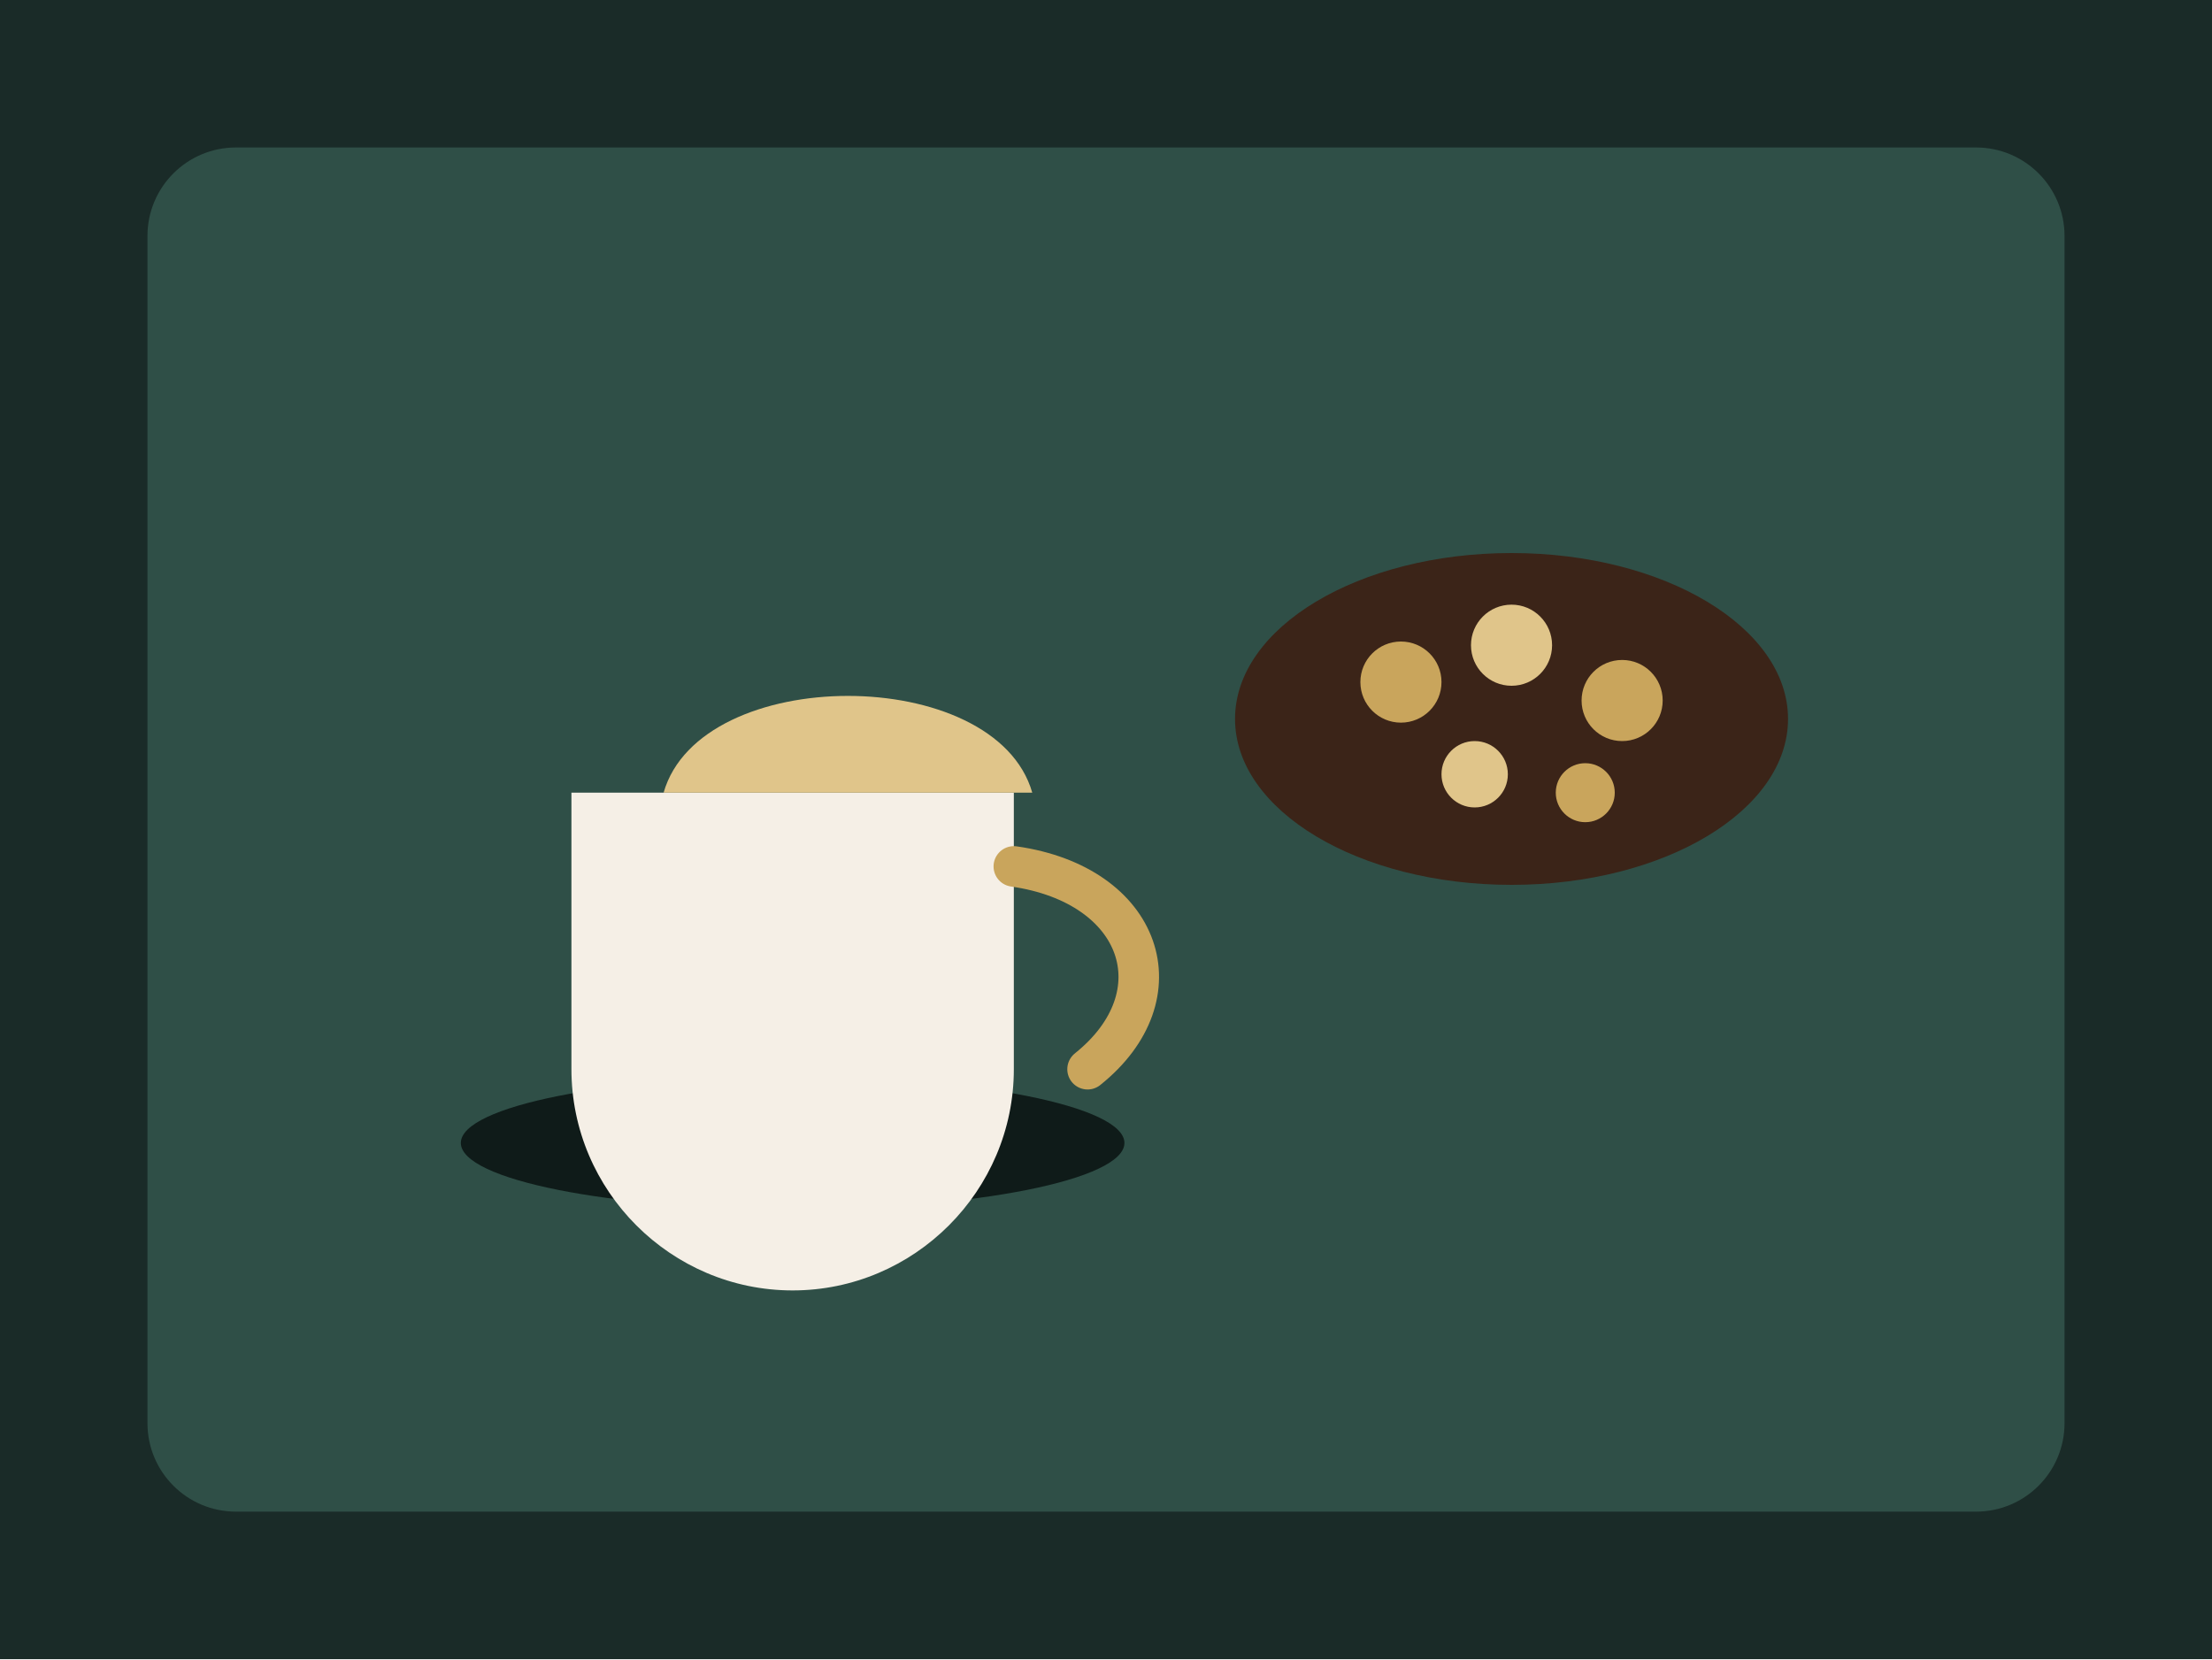
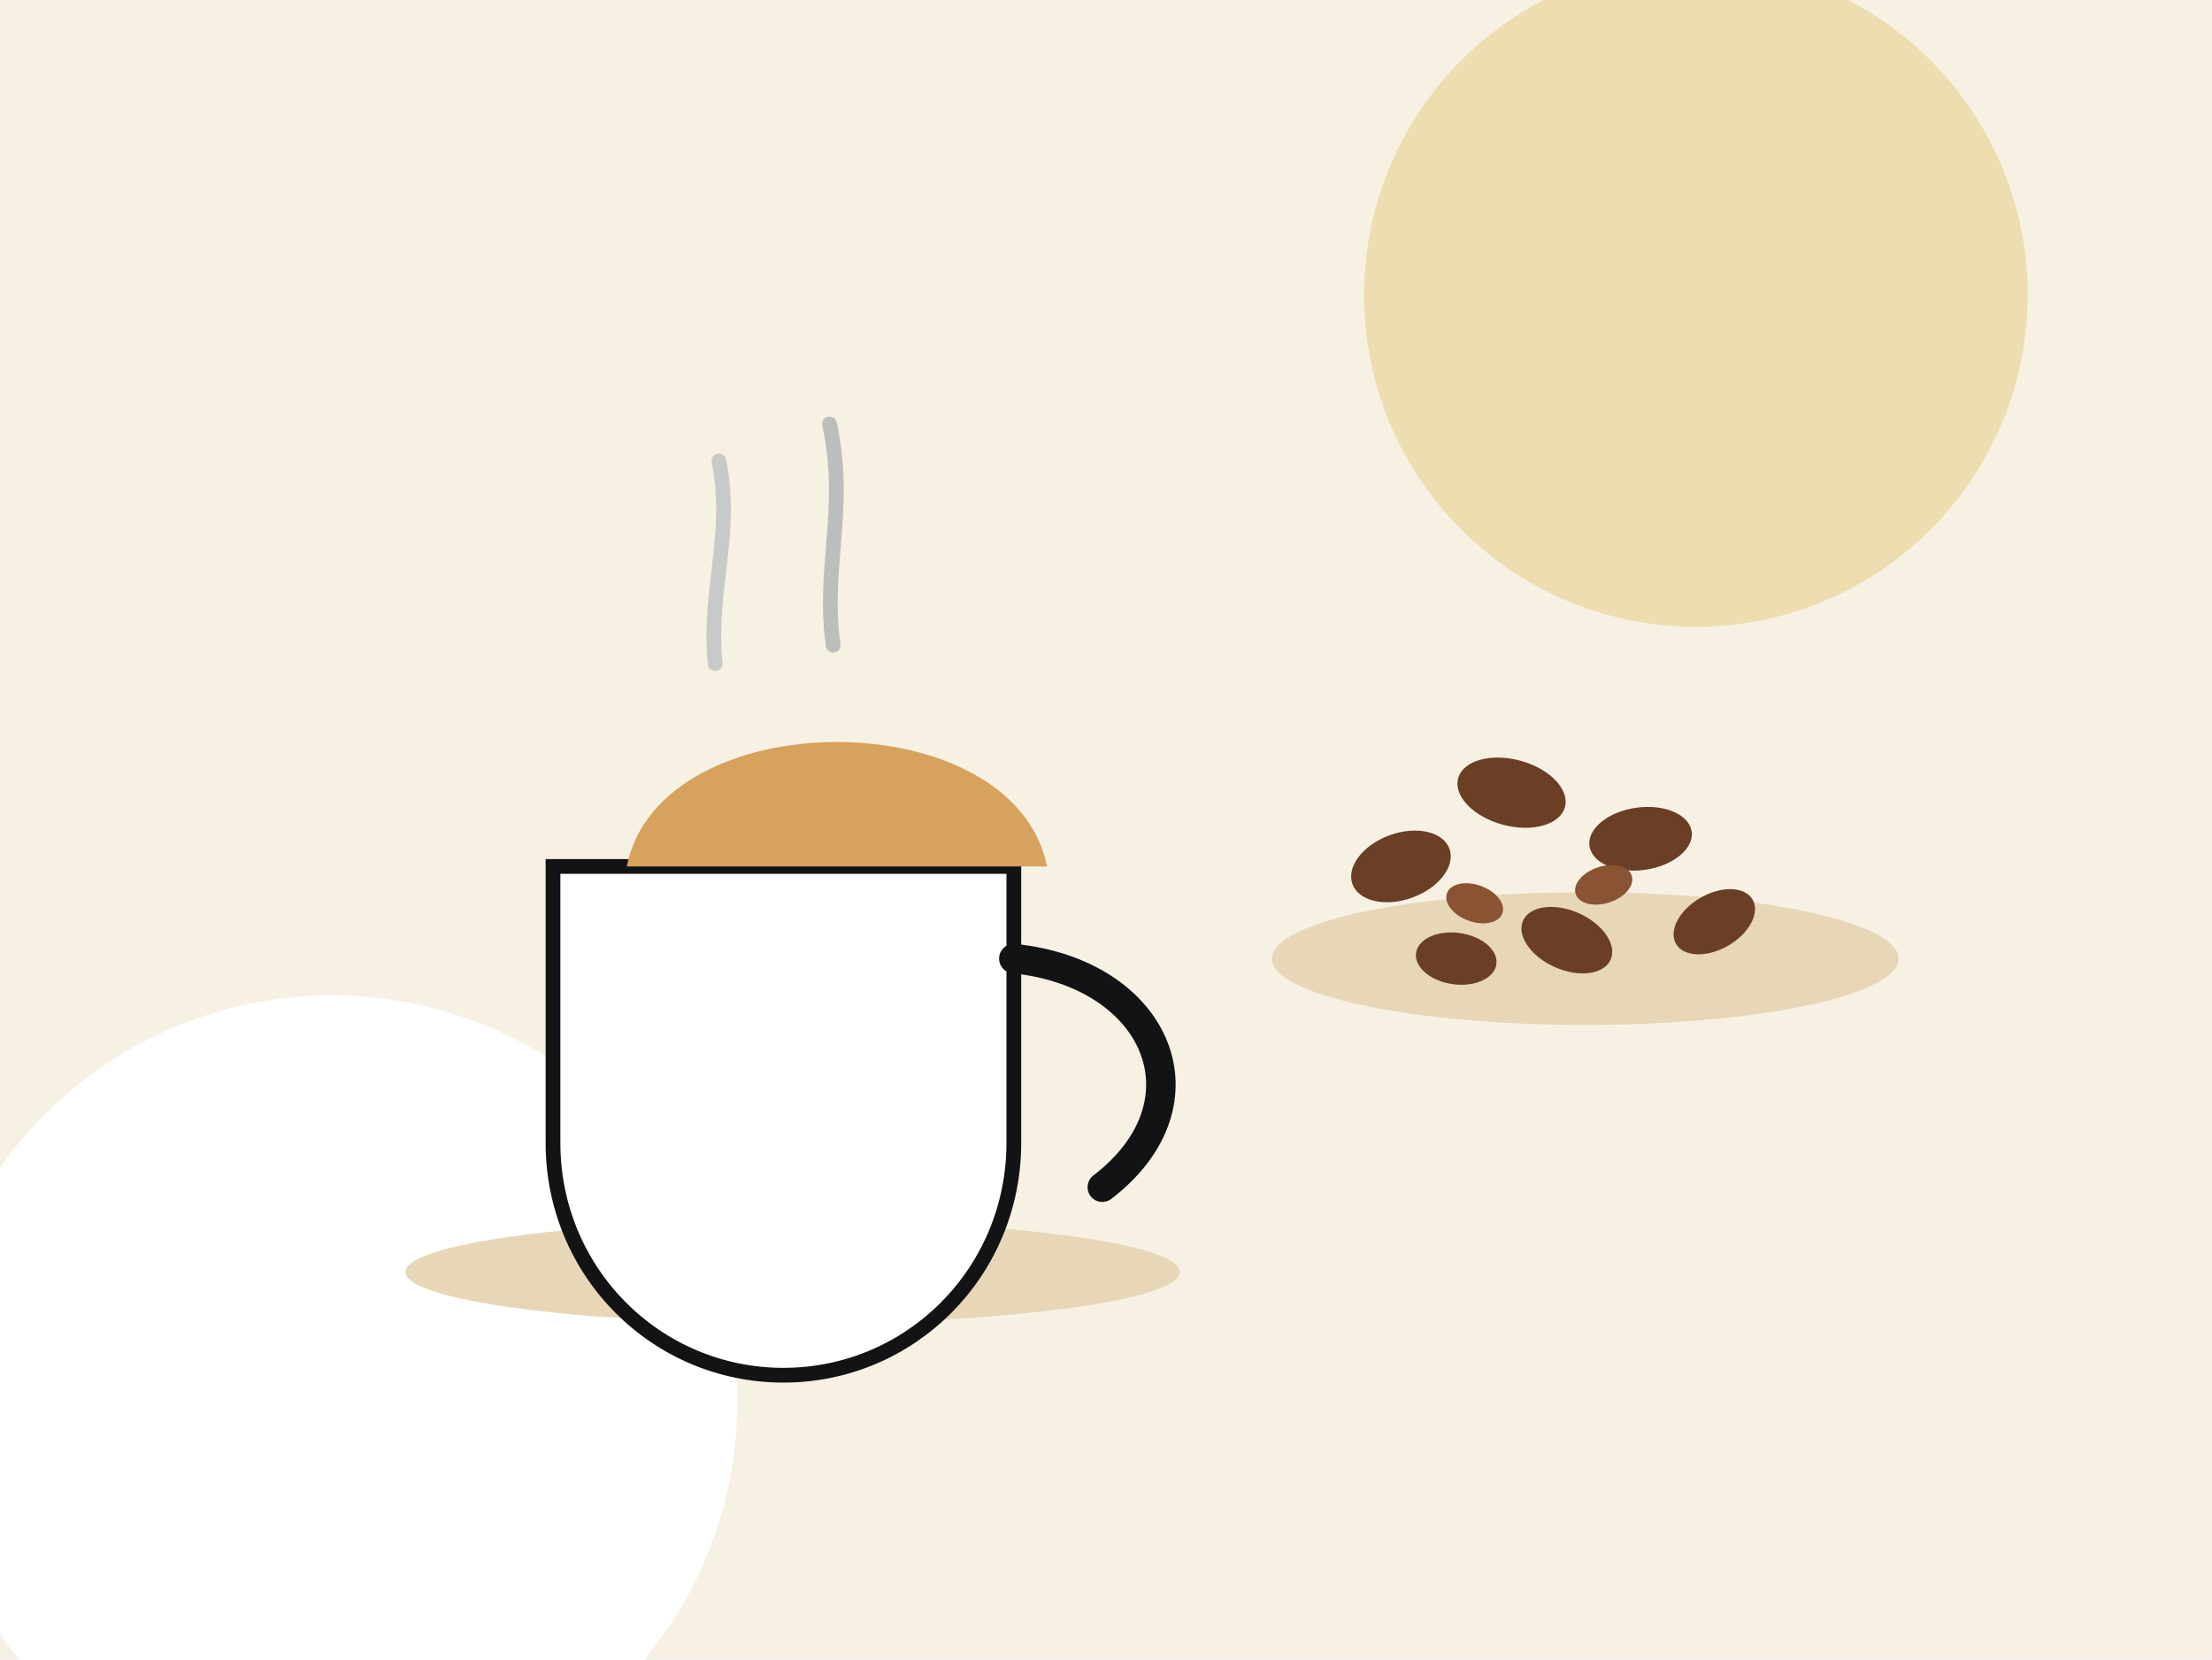
<svg xmlns="http://www.w3.org/2000/svg" width="1200" height="900" viewBox="0 0 1200 900">
-   <rect width="1200" height="900" fill="#1A2B28" />
-   <rect x="80" y="80" width="1040" height="740" rx="48" fill="#2F4F47" />
-   <ellipse cx="430" cy="620" rx="180" ry="36" fill="#0F1B19" />
-   <path d="M310 430h240v150c0 66-54 120-120 120s-120-54-120-120z" fill="#F5EFE6" />
-   <path d="M550 470c70 10 90 70 40 110" fill="none" stroke="#C9A55C" stroke-width="22" stroke-linecap="round" />
-   <path d="M360 430c20-70 180-70 200 0" fill="#E0C58A" />
-   <ellipse cx="820" cy="390" rx="150" ry="90" fill="#3B2418" />
-   <circle cx="760" cy="370" r="22" fill="#C9A55C" />
-   <circle cx="820" cy="350" r="22" fill="#E0C58A" />
-   <circle cx="880" cy="380" r="22" fill="#C9A55C" />
-   <circle cx="800" cy="420" r="18" fill="#E0C58A" />
-   <circle cx="860" cy="430" r="16" fill="#C9A55C" />
+   <rect width="1200" height="900" fill="#f7f1e4" />
+   <circle cx="920" cy="160" r="180" fill="#eeddb0" />
+   <circle cx="180" cy="760" r="220" fill="#fff" />
+   <ellipse cx="430" cy="690" rx="210" ry="28" fill="#e7d7b8" />
+   <path d="M300 470h250v150c0 70-56 126-125 126S300 690 300 620z" fill="#ffffff" stroke="#131316" stroke-width="8" />
+   <path d="M550 520c78 8 108 78 48 124" fill="none" stroke="#131316" stroke-width="16" stroke-linecap="round" />
+   <path d="M340 470c18-90 210-90 228 0" fill="#d7a15e" />
+   <path d="M390 250c8 40-6 70-2 110" fill="none" stroke="#c9c9c9" stroke-width="8" stroke-linecap="round" />
+   <path d="M450 230c10 46-4 78 2 120" fill="none" stroke="#bdbdbd" stroke-width="8" stroke-linecap="round" />
+   <ellipse cx="860" cy="520" rx="170" ry="36" fill="#e7d7b8" />
+   <g fill="#6b3e26">
+     <ellipse cx="760" cy="470" rx="28" ry="18" transform="rotate(-20 760 470)" />
+     <ellipse cx="820" cy="430" rx="30" ry="18" transform="rotate(15 820 430)" />
+     <ellipse cx="890" cy="455" rx="28" ry="17" transform="rotate(-8 890 455)" />
+     <ellipse cx="850" cy="510" rx="26" ry="16" transform="rotate(24 850 510)" />
+     <ellipse cx="930" cy="500" rx="24" ry="15" transform="rotate(-30 930 500)" />
+     <ellipse cx="790" cy="520" rx="22" ry="14" transform="rotate(8 790 520)" />
+   </g>
+   <g fill="#8a5333">
+     <ellipse cx="800" cy="490" rx="16" ry="10" transform="rotate(20 800 490)" />
+     <ellipse cx="870" cy="480" rx="16" ry="10" transform="rotate(-18 870 480)" />
+   </g>
</svg>
